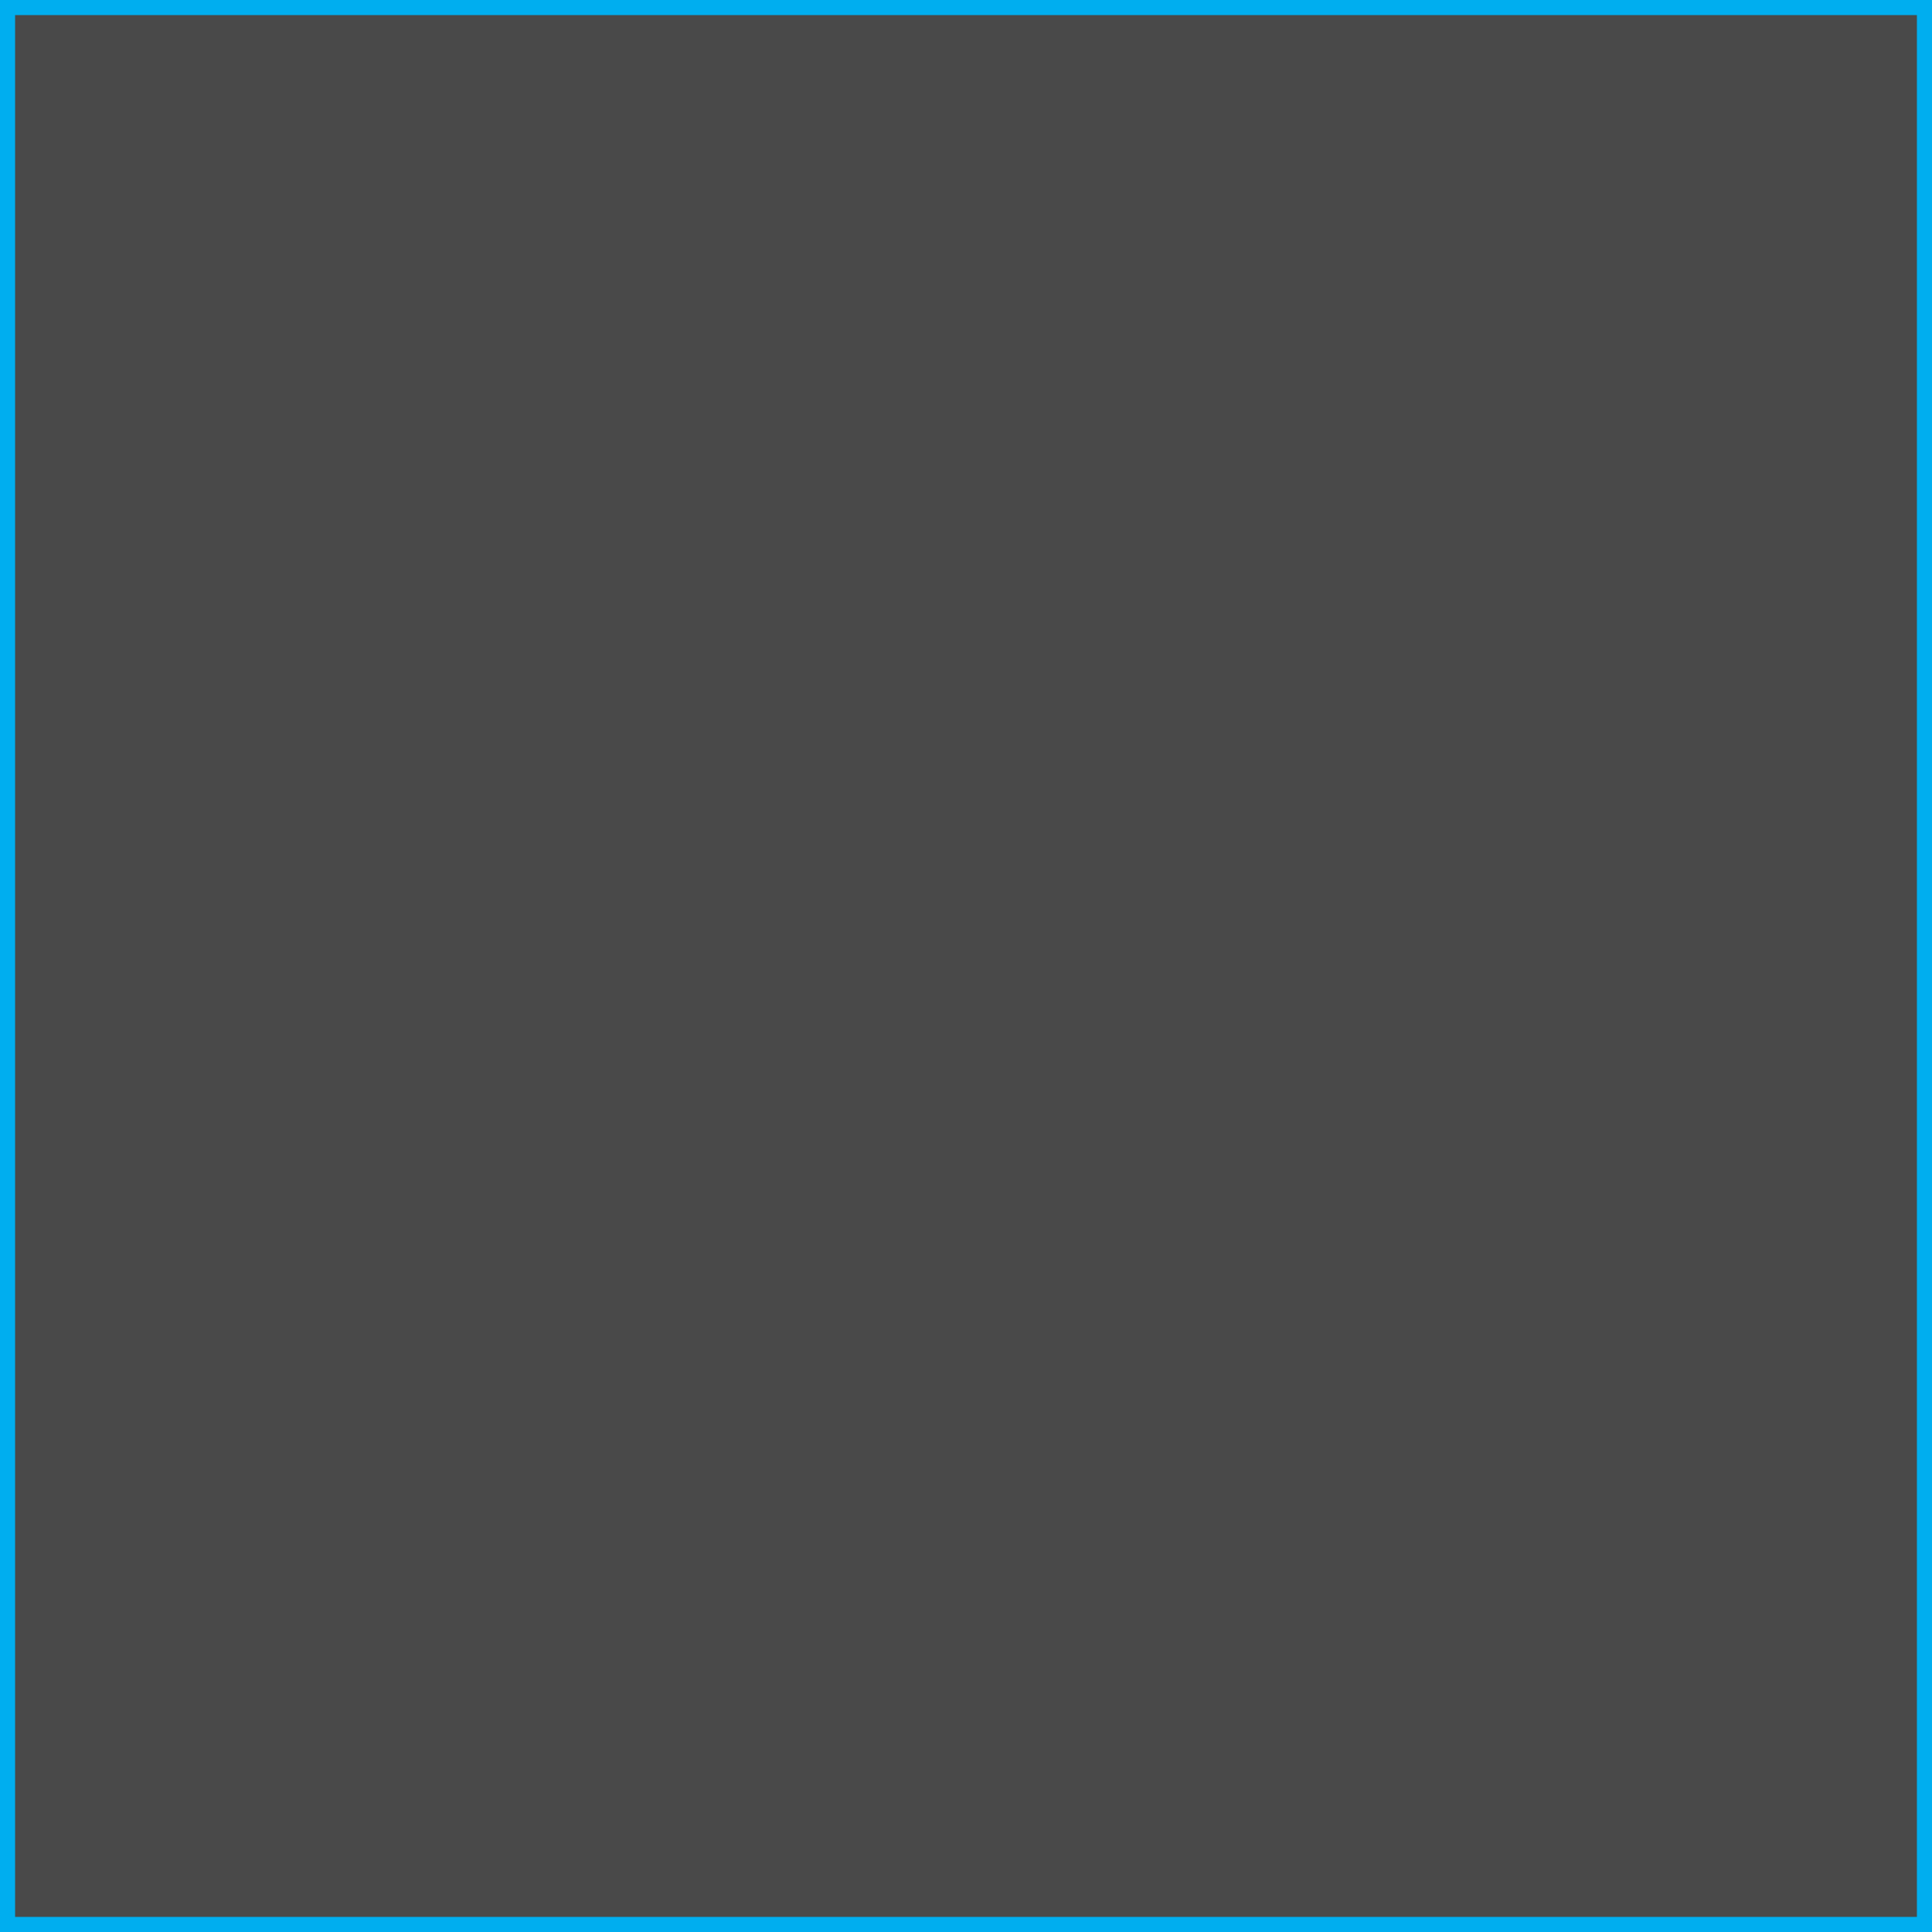
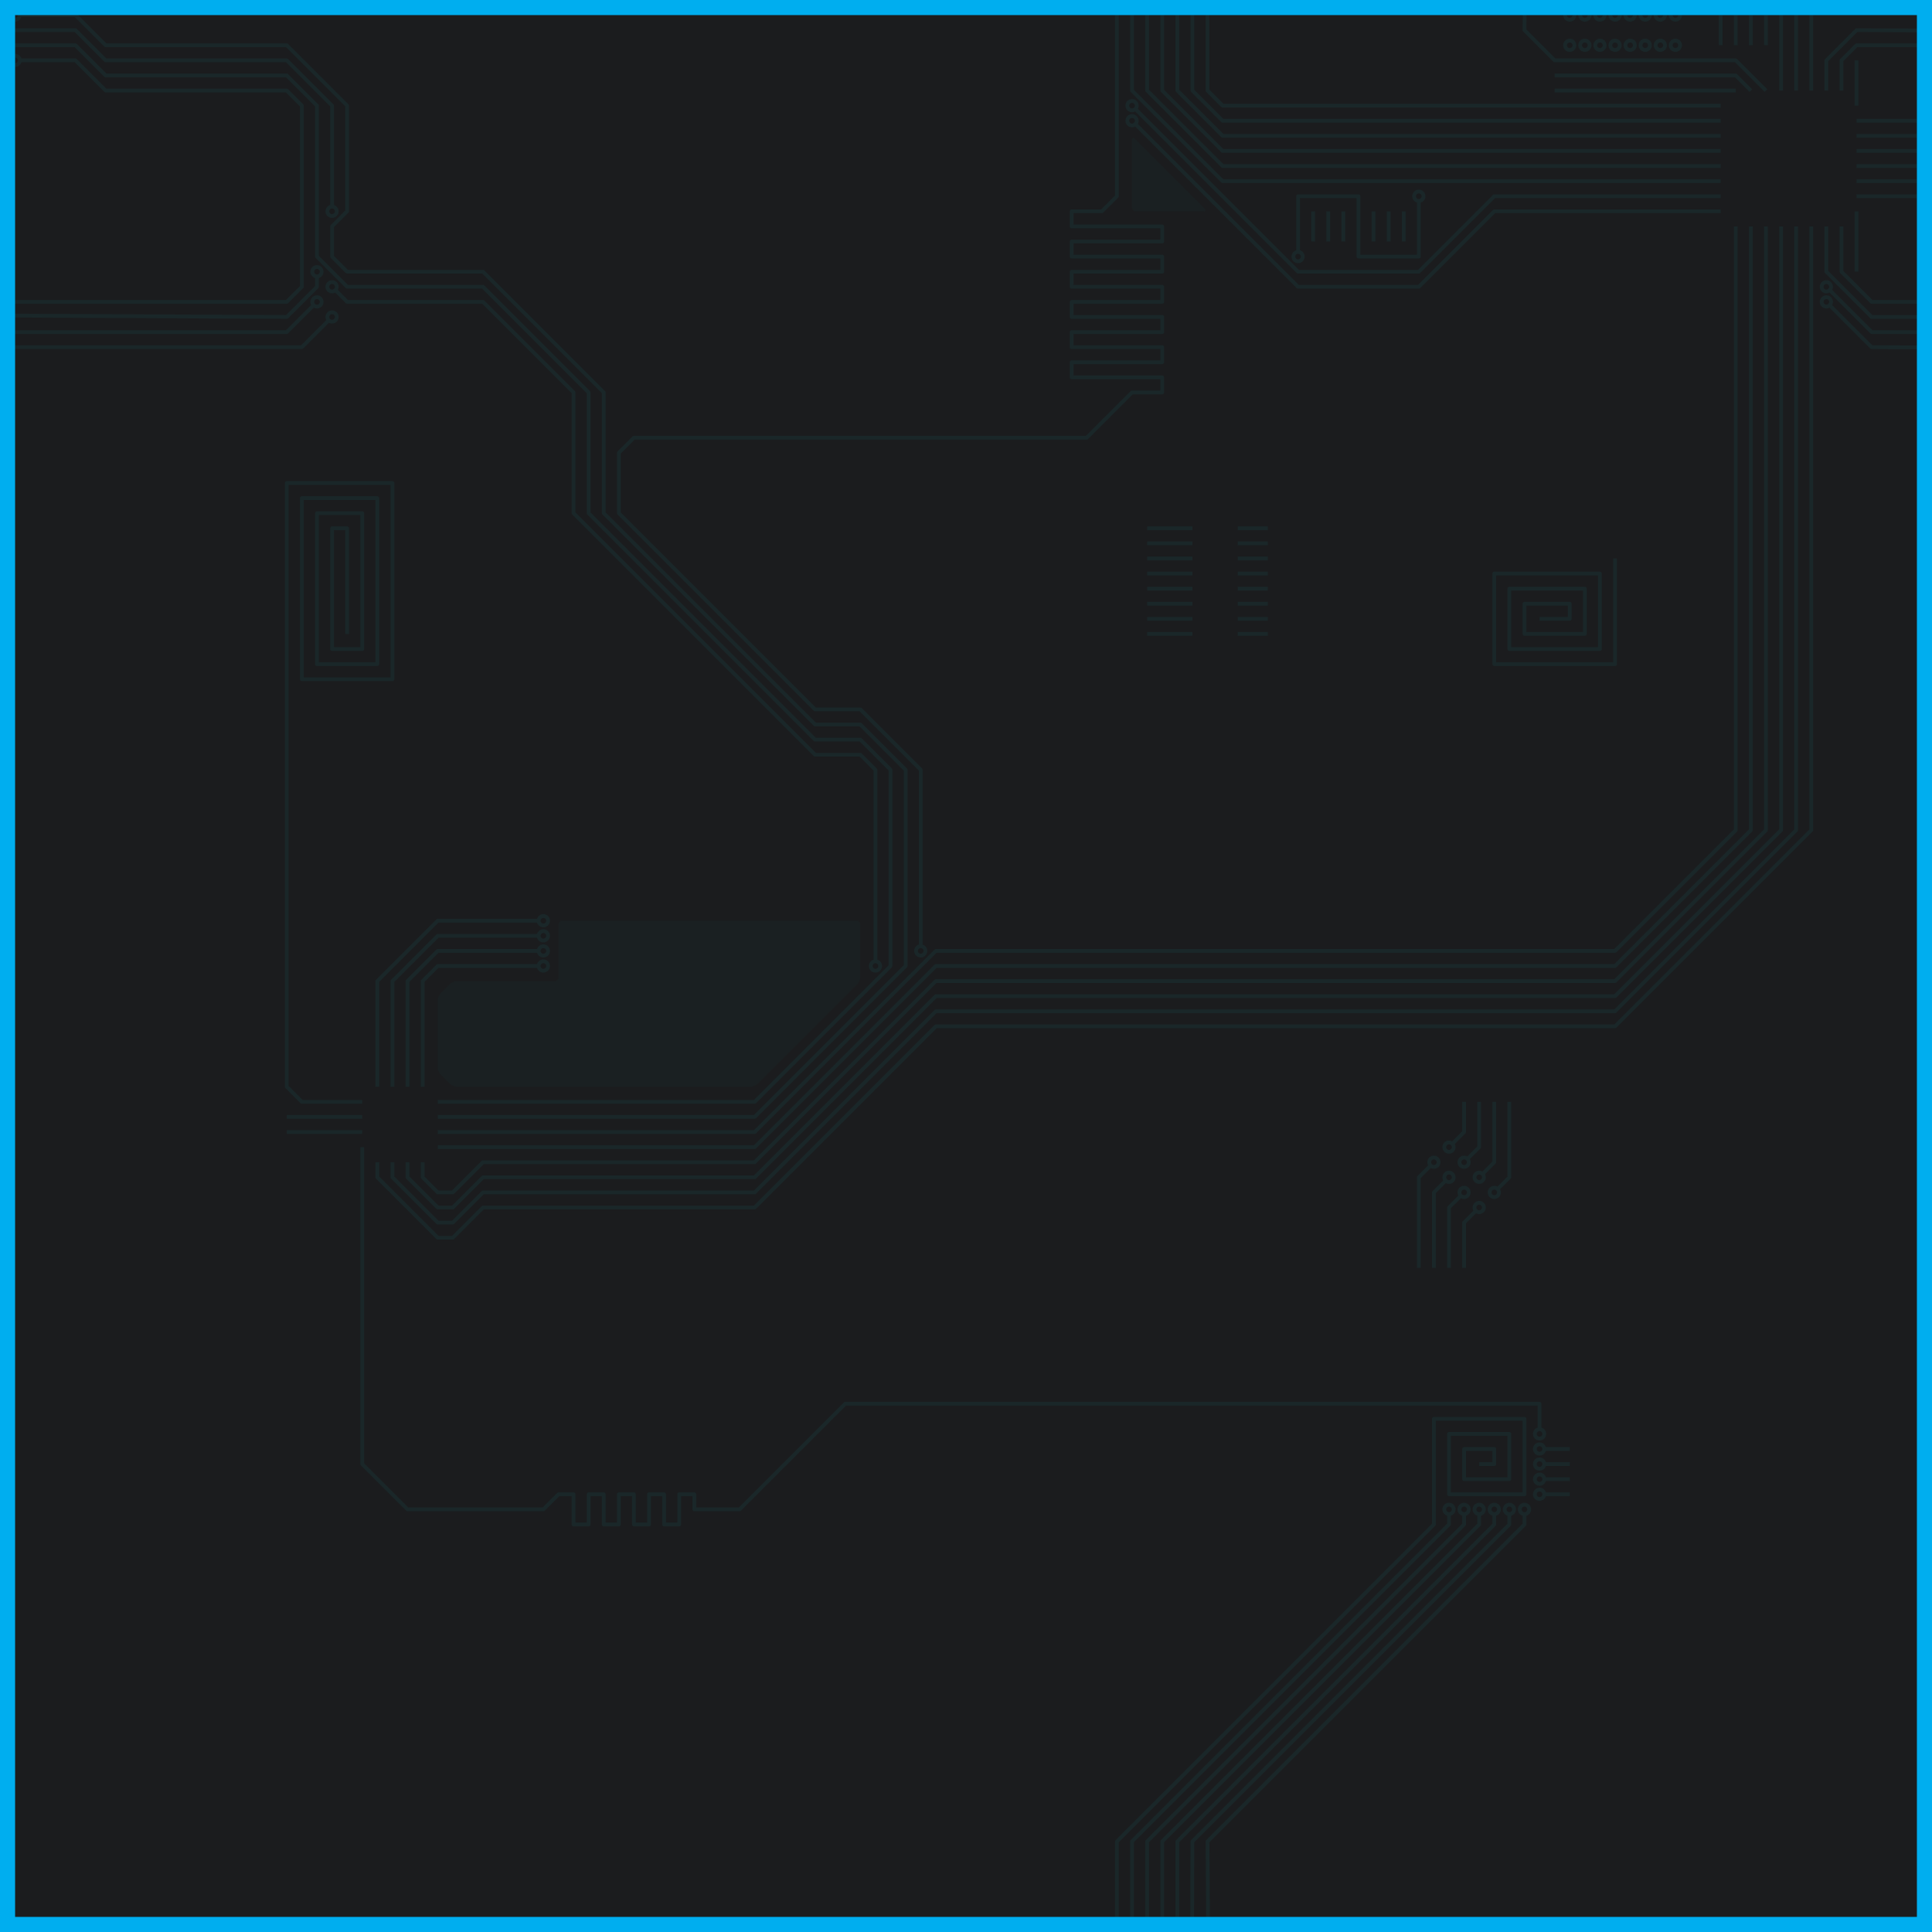
- <svg xmlns="http://www.w3.org/2000/svg" version="1.1" id="Layer_1" x="0px" y="0px" width="512px" height="512px" viewBox="0 0 512 512" enable-background="new 0 0 512 512" xml:space="preserve">
+ <svg xmlns="http://www.w3.org/2000/svg" xmlns:xlink="http://www.w3.org/1999/xlink" version="1.1" id="Layer_1" x="0px" y="0px" width="2048px" height="2048px" viewBox="0 0 2048 2048" enable-background="new 0 0 2048 2048" xml:space="preserve">
+   <symbol id="New_Symbol" viewBox="-7 -7 14 14">
+     <g>
+       <path fill="#020308" d="M0-5c-2.757,0-5,2.243-5,5s2.243,5,5,5s5-2.243,5-5S2.757-5,0-5z" />
+       <path fill="#00FFFF" d="M0,3c1.657,0,3-1.343,3-3S1.657-3,0-3s-3,1.343-3,3S-1.657,3,0,3 M0,7c-3.86,0-7-3.14-7-7s3.14-7,7-7    s7,3.14,7,7S3.86,7,0,7L0,7z" />
+     </g>
+     <polygon display="none" fill="none" points="-7,7 7,7 7,-7 -7,-7  " />
+   </symbol>
+   <g id="Layer_1_1_" display="none">
+ </g>
+   <g id="Layer_3">
+     <rect fill="#1B1C1E" width="2048" height="2048" />
+   </g>
+   <g id="Layer_5" opacity="0.05">
+     <g id="Layer_2">
+       <polyline fill="none" stroke="#00FFFF" stroke-width="4" stroke-linejoin="round" stroke-miterlimit="10" points="0,32 80,32     112,64 304,64 352,112 352,224   " />
+       <polyline fill="none" stroke="#00FFFF" stroke-width="4" stroke-linejoin="round" stroke-miterlimit="10" points="16,64 80,64     112,96 304,96 320,112 320,224 320,240 320,272 320,304 304,320 0,320   " />
+       <polyline fill="none" stroke="#00FFFF" stroke-width="4" stroke-linejoin="round" stroke-miterlimit="10" points="0,48 80,48     112,80 304,80 336,112 336,272 368,304 512,304 624,416 624,544 864,784 912,784 944,816 944,1024 800,1168 512,1168 464,1168       " />
+       <polyline fill="none" stroke="#00FFFF" stroke-width="4" stroke-linejoin="round" stroke-miterlimit="10" points="928,1024     928,816 912,800 864,800 608,544 608,416 512,320 368,320 352,304   " />
+       <polyline fill="none" stroke="#00FFFF" stroke-width="4" stroke-linejoin="round" stroke-miterlimit="10" points="976,1008     976,816 912,752 864,752 656,544 656,480 672,464 1056,464 1152,464 1200,416 1232,416 1232,400 1136,400 1136,384 1232,384     1232,368 1136,368 1136,352 1232,352 1232,336 1136,336 1136,320 1232,320 1232,304 1136,304 1136,288 1232,288 1232,272     1136,272 1136,256 1232,256 1232,240 1136,240 1136,224 1168,224 1184,208 1184,0   " />
+       <polyline fill="none" stroke="#00FFFF" stroke-width="4" stroke-linejoin="round" stroke-miterlimit="10" points="336,288     336,304 304,336 0,334.5   " />
+       <polyline fill="none" stroke="#00FFFF" stroke-width="4" stroke-linejoin="round" stroke-miterlimit="10" points="400,1152     400,1088 400,1040 464,976 576,976   " />
+       <polyline fill="none" stroke="#00FFFF" stroke-width="4" stroke-linejoin="round" stroke-miterlimit="10" points="416,1152     416,1088 416,1040 464,992 576,992   " />
+       <polyline fill="none" stroke="#00FFFF" stroke-width="4" stroke-linejoin="round" stroke-miterlimit="10" points="432,1152     432,1088 432,1040 464,1008 576,1008   " />
+       <line fill="none" stroke="#00FFFF" stroke-width="4" stroke-linejoin="round" stroke-miterlimit="10" x1="384" y1="1184" x2="304" y2="1184" />
+       <line fill="none" stroke="#00FFFF" stroke-width="4" stroke-linejoin="round" stroke-miterlimit="10" x1="384" y1="1200" x2="304" y2="1200" />
+       <polyline fill="none" stroke="#00FFFF" stroke-width="4" stroke-linejoin="round" stroke-miterlimit="10" points="384,1216     384,1552 432,1600 576,1600 592,1584 608,1584 608,1616 624,1616 624,1584 640,1584 640,1616 656,1616 656,1584 672,1584     672,1616 688,1616 688,1584 704,1584 704,1616 720,1616 720,1584 736,1584 736,1600 784,1600 896,1488 1632,1488 1632,1520   " />
+       <polyline fill="none" stroke="#00FFFF" stroke-width="4" stroke-linejoin="round" stroke-miterlimit="10" points="400,1232     400,1248 416,1264 464,1312 480,1312 512,1280 800,1280 992,1088 1712,1088 1920,880 1920,240   " />
+       <polyline fill="none" stroke="#00FFFF" stroke-width="4" stroke-linejoin="round" stroke-miterlimit="10" points="416,1232     416,1248 432,1264 464,1296 480,1296 512,1264 800,1264 992,1072 1712,1072 1904,880 1904,240   " />
+       <polyline fill="none" stroke="#00FFFF" stroke-width="4" stroke-linejoin="round" stroke-miterlimit="10" points="432,1232     432,1248 448,1264 464,1280 480,1280 512,1248 800,1248 992,1056 1712,1056 1888,880 1888,240   " />
+       <polyline fill="none" stroke="#00FFFF" stroke-width="4" stroke-linejoin="round" stroke-miterlimit="10" points="448,1232     448,1248 464,1264 480,1264 512,1232 800,1232 992,1040 1712,1040 1872,880 1872,240   " />
+       <polyline fill="none" stroke="#00FFFF" stroke-width="4" stroke-linejoin="round" stroke-miterlimit="10" points="464,1184     512,1184 800,1184 960,1024 960,816 912,768 864,768 640,544 640,416 512,288 368,288 352,272 352,240 368,224 368,112 304,48     112,48 80,16 16,16   " />
+       <polyline fill="none" stroke="#00FFFF" stroke-width="4" stroke-linejoin="round" stroke-miterlimit="10" points="576,1024     464,1024 448,1040 448,1088 448,1152   " />
+       <polyline fill="none" stroke="#00FFFF" stroke-width="4" stroke-linejoin="round" stroke-miterlimit="10" points="1952,96     1952,64 1968,48 2048,48   " />
+       <line fill="none" stroke="#00FFFF" stroke-width="4" stroke-linejoin="round" stroke-miterlimit="10" x1="1920" y1="0" x2="1920" y2="96" />
+       <line fill="none" stroke="#00FFFF" stroke-width="4" stroke-linejoin="round" stroke-miterlimit="10" x1="1904" y1="0" x2="1904" y2="96" />
+       <line fill="none" stroke="#00FFFF" stroke-width="4" stroke-linejoin="round" stroke-miterlimit="10" x1="1888" y1="96" x2="1888" y2="0" />
+       <polyline fill="none" stroke="#00FFFF" stroke-width="4" stroke-linejoin="round" stroke-miterlimit="10" points="1872,96     1840,64 1648,64 1616,32 1616.335,0   " />
+       <polyline fill="none" stroke="#00FFFF" stroke-width="4" stroke-linejoin="round" stroke-miterlimit="10" points="1856,96     1840,80 1648,80   " />
+       <line fill="none" stroke="#00FFFF" stroke-width="4" stroke-linejoin="round" stroke-miterlimit="10" x1="1840" y1="96" x2="1648" y2="96" />
+       <polyline fill="none" stroke="#00FFFF" stroke-width="4" stroke-linejoin="round" stroke-miterlimit="10" points="1824,112     1296,112 1280,96 1280,0   " />
+       <polyline fill="none" stroke="#00FFFF" stroke-width="4" stroke-linejoin="round" stroke-miterlimit="10" points="1824,208     1584,208 1504,288 1376,288 1296,208 1200,112   " />
+       <polyline fill="none" stroke="#00FFFF" stroke-width="4" stroke-linejoin="round" stroke-miterlimit="10" points="1824,224     1584,224 1504,304 1376,304 1296,224 1200,128   " />
+       <polyline fill="none" stroke="#00FFFF" stroke-width="4" stroke-linejoin="round" stroke-miterlimit="10" points="1840,240     1840,880 1712,1008 992,1008 800,1200 464,1200   " />
+       <polyline fill="none" stroke="#00FFFF" stroke-width="4" stroke-linejoin="round" stroke-miterlimit="10" points="1856,240     1856,880 1712,1024 992,1024 800,1216 464,1216   " />
+       <polyline fill="none" stroke="#00FFFF" stroke-width="4" stroke-linejoin="round" stroke-miterlimit="10" points="1936,240     1936,288 1984,336 2048,336   " />
+       <polyline fill="none" stroke="#00FFFF" stroke-width="4" stroke-linejoin="round" stroke-miterlimit="10" points="1952,240     1952,288 1984,320 2048,320   " />
+       <line fill="none" stroke="#00FFFF" stroke-width="4" stroke-linejoin="round" stroke-miterlimit="10" x1="1968" y1="112" x2="1968" y2="64" />
+       <line fill="none" stroke="#00FFFF" stroke-width="4" stroke-linejoin="round" stroke-miterlimit="10" x1="1968" y1="128" x2="2032" y2="128" />
+       <line fill="none" stroke="#00FFFF" stroke-width="4" stroke-linejoin="round" stroke-miterlimit="10" x1="1968" y1="144" x2="2032" y2="144" />
+       <line fill="none" stroke="#00FFFF" stroke-width="4" stroke-linejoin="round" stroke-miterlimit="10" x1="1968" y1="160" x2="2032" y2="160" />
+       <line fill="none" stroke="#00FFFF" stroke-width="4" stroke-linejoin="round" stroke-miterlimit="10" x1="1968" y1="176" x2="2032" y2="176" />
+       <line fill="none" stroke="#00FFFF" stroke-width="4" stroke-linejoin="round" stroke-miterlimit="10" x1="1968" y1="192" x2="2032" y2="192" />
+       <line fill="none" stroke="#00FFFF" stroke-width="4" stroke-linejoin="round" stroke-miterlimit="10" x1="1968" y1="208" x2="2032" y2="208" />
+       <line fill="none" stroke="#00FFFF" stroke-width="4" stroke-linejoin="round" stroke-miterlimit="10" x1="1968" y1="224" x2="1968" y2="288" />
+       <polyline fill="none" stroke="#00FFFF" stroke-width="4" stroke-linejoin="round" stroke-miterlimit="10" points="2048,32.333     1968,32 1936,64 1936,96   " />
+       <g>
+         <path fill="#006860" d="M464,1060c0-2.2,1.273-5.271,2.829-6.828l10.343-10.344c1.556-1.557,4.628-2.828,6.829-2.828h104     c2.2,0,4-1.8,4-4v-8c0-2.2,0-5.8,0-8v-40c0-2.2,1.8-4,4-4h312c2.2,0,4,1.8,4,4v56c0,2.2-1.273,5.271-2.829,6.828     l-106.343,106.344c-1.556,1.557-4.628,2.828-6.829,2.828H484c-2.2,0-5.273-1.271-6.829-2.828l-10.343-10.344     c-1.556-1.557-2.829-4.628-2.829-6.828L464,1060L464,1060z" />
+       </g>
+       <line fill="none" stroke="#00FFFF" stroke-width="4" stroke-linejoin="round" stroke-miterlimit="10" x1="1632" y1="1584" x2="1664" y2="1584" />
+       <line fill="none" stroke="#00FFFF" stroke-width="4" stroke-linejoin="round" stroke-miterlimit="10" x1="1632" y1="1568" x2="1664" y2="1568" />
+       <line fill="none" stroke="#00FFFF" stroke-width="4" stroke-linejoin="round" stroke-miterlimit="10" x1="1632" y1="1552" x2="1664" y2="1552" />
+       <line fill="none" stroke="#00FFFF" stroke-width="4" stroke-linejoin="round" stroke-miterlimit="10" x1="1632" y1="1536" x2="1664" y2="1536" />
+       <polyline fill="none" stroke="#00FFFF" stroke-width="4" stroke-linejoin="round" stroke-miterlimit="10" points="1184,2048     1184,1952 1520,1616 1520,1504 1616,1504 1616,1584 1536,1584 1536,1520 1600,1520 1600,1568 1552,1568 1552,1536 1584,1536     1584,1552 1568,1552   " />
+       <polyline fill="none" stroke="#00FFFF" stroke-width="4" stroke-linejoin="round" stroke-miterlimit="10" points="1536,1600     1536,1616 1200,1952 1200.001,2048   " />
+       <polyline fill="none" stroke="#00FFFF" stroke-width="4" stroke-linejoin="round" stroke-miterlimit="10" points="1552,1600     1552,1616 1216,1952 1216,2048   " />
+       <polyline fill="none" stroke="#00FFFF" stroke-width="4" stroke-linejoin="round" stroke-miterlimit="10" points="1568,1600     1568,1616 1232,1952 1232,2048   " />
+       <polyline fill="none" stroke="#00FFFF" stroke-width="4" stroke-linejoin="round" stroke-miterlimit="10" points="1584,1600     1584,1616 1248,1952 1248,2048   " />
+       <polyline fill="none" stroke="#00FFFF" stroke-width="4" stroke-linejoin="round" stroke-miterlimit="10" points="1600,1600     1600,1616 1264,1952 1263.667,2048   " />
+       <polyline fill="none" stroke="#00FFFF" stroke-width="4" stroke-linejoin="round" stroke-miterlimit="10" points="1616,1600     1616,1616 1280,1952 1280.667,2048   " />
+       <polyline fill="none" stroke="#00FFFF" stroke-width="4" stroke-linejoin="round" stroke-miterlimit="10" points="1200,0 1200,96     1296,192 1824,192   " />
+       <polyline fill="none" stroke="#00FFFF" stroke-width="4" stroke-linejoin="round" stroke-miterlimit="10" points="1216,0 1216,96     1296,176 1824,176   " />
+       <polyline fill="none" stroke="#00FFFF" stroke-width="4" stroke-linejoin="round" stroke-miterlimit="10" points="1232,0 1232,96     1296,160 1824,160   " />
+       <polyline fill="none" stroke="#00FFFF" stroke-width="4" stroke-linejoin="round" stroke-miterlimit="10" points="1248,0 1248,96     1296,144 1824,144   " />
+       <polyline fill="none" stroke="#00FFFF" stroke-width="4" stroke-linejoin="round" stroke-miterlimit="10" points="1264,0 1264,96     1296,128 1824,128   " />
+       <use xlink:href="#New_Symbol" width="14" height="14" x="-7" y="-7" transform="matrix(1 0 0 -1 1536 1600)" overflow="visible" />
+       <use xlink:href="#New_Symbol" width="14" height="14" x="-7" y="-7" transform="matrix(1 0 0 -1 1552 1600)" overflow="visible" />
+       <use xlink:href="#New_Symbol" width="14" height="14" x="-7" y="-7" transform="matrix(1 0 0 -1 1568 1600)" overflow="visible" />
+       <use xlink:href="#New_Symbol" width="14" height="14" x="-7" y="-7" transform="matrix(1 0 0 -1 1584 1600)" overflow="visible" />
+       <use xlink:href="#New_Symbol" width="14" height="14" x="-7" y="-7" transform="matrix(1 0 0 -1 1600 1600)" overflow="visible" />
+       <use xlink:href="#New_Symbol" width="14" height="14" x="-7" y="-7" transform="matrix(1 0 0 -1 1616 1600)" overflow="visible" />
+       <polyline fill="none" stroke="#00FFFF" stroke-width="4" stroke-linejoin="round" stroke-miterlimit="10" points="336,320     304,352 0,352   " />
+       <polyline fill="none" stroke="#00FFFF" stroke-width="4" stroke-linejoin="round" stroke-miterlimit="10" points="352,336     320,368 0,368   " />
+       <use xlink:href="#New_Symbol" width="14" height="14" x="-7" y="-7" transform="matrix(1 0 0 -1 336 320)" overflow="visible" />
+       <use xlink:href="#New_Symbol" width="14" height="14" x="-7" y="-7" transform="matrix(1 0 0 -1 352 336)" overflow="visible" />
+       <polyline fill="none" stroke="#00FFFF" stroke-width="4" stroke-linejoin="round" stroke-miterlimit="10" points="2048,352     1984,352 1936,304   " />
+       <polyline fill="none" stroke="#00FFFF" stroke-width="4" stroke-linejoin="round" stroke-miterlimit="10" points="2048,368.333     1984,368 1936,320   " />
+       <use xlink:href="#New_Symbol" width="14" height="14" x="-7" y="-7" transform="matrix(1 0 0 -1 1936 304)" overflow="visible" />
+       <use xlink:href="#New_Symbol" width="14" height="14" x="-7" y="-7" transform="matrix(1 0 0 -1 1936 320)" overflow="visible" />
+       <g>
+         <path fill="#006860" d="M1202.828,146.829c-1.557-1.556-2.828-1.029-2.828,1.171v72c0,2.2,1.8,4,4,4h72     c2.2,0,2.729-1.273,1.172-2.829L1202.828,146.829z" />
+       </g>
+       <path fill="none" stroke="#00FFFF" stroke-width="4" stroke-linejoin="round" stroke-miterlimit="10" d="M1664,48" />
+       <path fill="none" stroke="#00FFFF" stroke-width="4" stroke-linejoin="round" stroke-miterlimit="10" d="M1664,16" />
+       <path fill="none" stroke="#00FFFF" stroke-width="4" stroke-linejoin="round" stroke-miterlimit="10" d="M1680,48" />
+       <path fill="none" stroke="#00FFFF" stroke-width="4" stroke-linejoin="round" stroke-miterlimit="10" d="M1680,16" />
+       <path fill="none" stroke="#00FFFF" stroke-width="4" stroke-linejoin="round" stroke-miterlimit="10" d="M1696,48" />
+       <path fill="none" stroke="#00FFFF" stroke-width="4" stroke-linejoin="round" stroke-miterlimit="10" d="M1696,16" />
+       <path fill="none" stroke="#00FFFF" stroke-width="4" stroke-linejoin="round" stroke-miterlimit="10" d="M1712,48" />
+       <path fill="none" stroke="#00FFFF" stroke-width="4" stroke-linejoin="round" stroke-miterlimit="10" d="M1712,16" />
+       <path fill="none" stroke="#00FFFF" stroke-width="4" stroke-linejoin="round" stroke-miterlimit="10" d="M1728,48" />
+       <path fill="none" stroke="#00FFFF" stroke-width="4" stroke-linejoin="round" stroke-miterlimit="10" d="M1728,16" />
+       <path fill="none" stroke="#00FFFF" stroke-width="4" stroke-linejoin="round" stroke-miterlimit="10" d="M1744,48" />
+       <path fill="none" stroke="#00FFFF" stroke-width="4" stroke-linejoin="round" stroke-miterlimit="10" d="M1744,16" />
+       <path fill="none" stroke="#00FFFF" stroke-width="4" stroke-linejoin="round" stroke-miterlimit="10" d="M1760,48" />
+       <path fill="none" stroke="#00FFFF" stroke-width="4" stroke-linejoin="round" stroke-miterlimit="10" d="M1760,16" />
+       <path fill="none" stroke="#00FFFF" stroke-width="4" stroke-linejoin="round" stroke-miterlimit="10" d="M1776,48" />
+       <path fill="none" stroke="#00FFFF" stroke-width="4" stroke-linejoin="round" stroke-miterlimit="10" d="M1776,16" />
+       <line fill="none" stroke="#00FFFF" stroke-width="4" stroke-linejoin="round" stroke-miterlimit="10" x1="1872" y1="16" x2="1872" y2="48" />
+       <line fill="none" stroke="#00FFFF" stroke-width="4" stroke-linejoin="round" stroke-miterlimit="10" x1="1856" y1="16" x2="1856" y2="48" />
+       <line fill="none" stroke="#00FFFF" stroke-width="4" stroke-linejoin="round" stroke-miterlimit="10" x1="1840" y1="16" x2="1840" y2="48" />
+       <line fill="none" stroke="#00FFFF" stroke-width="4" stroke-linejoin="round" stroke-miterlimit="10" x1="1824" y1="16" x2="1824" y2="48" />
+       <line fill="none" stroke="#00FFFF" stroke-width="4" stroke-linejoin="round" stroke-miterlimit="10" x1="1264" y1="560" x2="1216" y2="560" />
+       <line fill="none" stroke="#00FFFF" stroke-width="4" stroke-linejoin="round" stroke-miterlimit="10" x1="1264" y1="576" x2="1216" y2="576" />
+       <line fill="none" stroke="#00FFFF" stroke-width="4" stroke-linejoin="round" stroke-miterlimit="10" x1="1264" y1="592" x2="1216" y2="592" />
+       <line fill="none" stroke="#00FFFF" stroke-width="4" stroke-linejoin="round" stroke-miterlimit="10" x1="1264" y1="608" x2="1216" y2="608" />
+       <line fill="none" stroke="#00FFFF" stroke-width="4" stroke-linejoin="round" stroke-miterlimit="10" x1="1264" y1="624" x2="1216" y2="624" />
+       <line fill="none" stroke="#00FFFF" stroke-width="4" stroke-linejoin="round" stroke-miterlimit="10" x1="1216" y1="640" x2="1264" y2="640" />
+       <line fill="none" stroke="#00FFFF" stroke-width="4" stroke-linejoin="round" stroke-miterlimit="10" x1="1216" y1="656" x2="1264" y2="656" />
+       <line fill="none" stroke="#00FFFF" stroke-width="4" stroke-linejoin="round" stroke-miterlimit="10" x1="1216" y1="672" x2="1264" y2="672" />
+       <line fill="none" stroke="#00FFFF" stroke-width="4" stroke-linejoin="round" stroke-miterlimit="10" x1="1312" y1="560" x2="1344" y2="560" />
+       <line fill="none" stroke="#00FFFF" stroke-width="4" stroke-linejoin="round" stroke-miterlimit="10" x1="1312" y1="576" x2="1344" y2="576" />
+       <line fill="none" stroke="#00FFFF" stroke-width="4" stroke-linejoin="round" stroke-miterlimit="10" x1="1312" y1="592" x2="1344" y2="592" />
+       <line fill="none" stroke="#00FFFF" stroke-width="4" stroke-linejoin="round" stroke-miterlimit="10" x1="1312" y1="608" x2="1344" y2="608" />
+       <line fill="none" stroke="#00FFFF" stroke-width="4" stroke-linejoin="round" stroke-miterlimit="10" x1="1312" y1="624" x2="1344" y2="624" />
+       <line fill="none" stroke="#00FFFF" stroke-width="4" stroke-linejoin="round" stroke-miterlimit="10" x1="1312" y1="640" x2="1344" y2="640" />
+       <line fill="none" stroke="#00FFFF" stroke-width="4" stroke-linejoin="round" stroke-miterlimit="10" x1="1312" y1="656" x2="1344" y2="656" />
+       <line fill="none" stroke="#00FFFF" stroke-width="4" stroke-linejoin="round" stroke-miterlimit="10" x1="1312" y1="672" x2="1344" y2="672" />
+       <polyline fill="none" stroke="#00FFFF" stroke-width="4" stroke-linejoin="round" stroke-miterlimit="10" points="1376,272     1376,208 1440,208 1440,272 1504,272 1504,208   " />
+       <line fill="none" stroke="#00FFFF" stroke-width="4" stroke-linejoin="round" stroke-miterlimit="10" x1="1392" y1="224" x2="1392" y2="256" />
+       <line fill="none" stroke="#00FFFF" stroke-width="4" stroke-linejoin="round" stroke-miterlimit="10" x1="1408" y1="224" x2="1408" y2="256" />
+       <line fill="none" stroke="#00FFFF" stroke-width="4" stroke-linejoin="round" stroke-miterlimit="10" x1="1424" y1="224" x2="1424" y2="256" />
+       <line fill="none" stroke="#00FFFF" stroke-width="4" stroke-linejoin="round" stroke-miterlimit="10" x1="1488" y1="224" x2="1488" y2="256" />
+       <line fill="none" stroke="#00FFFF" stroke-width="4" stroke-linejoin="round" stroke-miterlimit="10" x1="1472" y1="224" x2="1472" y2="256" />
+       <line fill="none" stroke="#00FFFF" stroke-width="4" stroke-linejoin="round" stroke-miterlimit="10" x1="1456" y1="224" x2="1456" y2="256" />
+       <use xlink:href="#New_Symbol" width="14" height="14" x="-7" y="-7" transform="matrix(1 0 0 -1 1664 16)" overflow="visible" />
+       <use xlink:href="#New_Symbol" width="14" height="14" x="-7" y="-7" transform="matrix(1 0 0 -1 1680 16)" overflow="visible" />
+       <use xlink:href="#New_Symbol" width="14" height="14" x="-7" y="-7" transform="matrix(1 0 0 -1 1696 16)" overflow="visible" />
+       <use xlink:href="#New_Symbol" width="14" height="14" x="-7" y="-7" transform="matrix(1 0 0 -1 1712 16)" overflow="visible" />
+       <use xlink:href="#New_Symbol" width="14" height="14" x="-7" y="-7" transform="matrix(1 0 0 -1 1728 16)" overflow="visible" />
+       <use xlink:href="#New_Symbol" width="14" height="14" x="-7" y="-7" transform="matrix(1 0 0 -1 1744 16)" overflow="visible" />
+       <use xlink:href="#New_Symbol" width="14" height="14" x="-7" y="-7" transform="matrix(1 0 0 -1 1760 16)" overflow="visible" />
+       <use xlink:href="#New_Symbol" width="14" height="14" x="-7" y="-7" transform="matrix(1 0 0 -1 1776 16)" overflow="visible" />
+       <use xlink:href="#New_Symbol" width="14" height="14" x="-7" y="-7" transform="matrix(1 0 0 -1 1776 48)" overflow="visible" />
+       <use xlink:href="#New_Symbol" width="14" height="14" x="-7" y="-7" transform="matrix(1 0 0 -1 1760 48)" overflow="visible" />
+       <use xlink:href="#New_Symbol" width="14" height="14" x="-7" y="-7" transform="matrix(1 0 0 -1 1744 48)" overflow="visible" />
+       <use xlink:href="#New_Symbol" width="14" height="14" x="-7" y="-7" transform="matrix(1 0 0 -1 1728 48)" overflow="visible" />
+       <use xlink:href="#New_Symbol" width="14" height="14" x="-7" y="-7" transform="matrix(1 0 0 -1 1712 48)" overflow="visible" />
+       <use xlink:href="#New_Symbol" width="14" height="14" x="-7" y="-7" transform="matrix(1 0 0 -1 1696 48)" overflow="visible" />
+       <use xlink:href="#New_Symbol" width="14" height="14" x="-7" y="-7" transform="matrix(1 0 0 -1 1680 48)" overflow="visible" />
+       <use xlink:href="#New_Symbol" width="14" height="14" x="-7" y="-7" transform="matrix(1 0 0 -1 1664 48)" overflow="visible" />
+       <use xlink:href="#New_Symbol" width="14" height="14" x="-7" y="-7" transform="matrix(1 0 0 -1 1376 272)" overflow="visible" />
+       <use xlink:href="#New_Symbol" width="14" height="14" x="-7" y="-7" transform="matrix(1 0 0 -1 1504 208)" overflow="visible" />
+       <polyline fill="none" stroke="#00FFFF" stroke-width="4" stroke-linejoin="round" stroke-miterlimit="10" points="368,672     368,560 352,560 352,688 384,688 384,544 336,544 336,704 400,704 400,528 320,528 320,720 416,720 416,512 304,512 304,1152     320,1168 384,1168   " />
+     </g>
+     <g id="Layer_4">
+       <use xlink:href="#New_Symbol" width="14" height="14" x="-7" y="-7" transform="matrix(1 0 0 -1 352 304)" overflow="visible" />
+       <use xlink:href="#New_Symbol" width="14" height="14" x="-7" y="-7" transform="matrix(1 0 0 -1 576 976)" overflow="visible" />
+       <use xlink:href="#New_Symbol" width="14" height="14" x="-7" y="-7" transform="matrix(1 0 0 -1 576 992)" overflow="visible" />
+       <use xlink:href="#New_Symbol" width="14" height="14" x="-7" y="-7" transform="matrix(1 0 0 -1 576 1008)" overflow="visible" />
+       <use xlink:href="#New_Symbol" width="14" height="14" x="-7" y="-7" transform="matrix(1 0 0 -1 576 1024)" overflow="visible" />
+       <use xlink:href="#New_Symbol" width="14" height="14" x="-7" y="-7" transform="matrix(1 0 0 -1 16 16)" overflow="visible" />
+       <use xlink:href="#New_Symbol" width="14" height="14" x="-7" y="-7" transform="matrix(1 0 0 -1 16 64)" overflow="visible" />
+       <use xlink:href="#New_Symbol" width="14" height="14" x="-7" y="-7" transform="matrix(1 0 0 -1 928 1024)" overflow="visible" />
+       <use xlink:href="#New_Symbol" width="14" height="14" x="-7" y="-7" transform="matrix(1 0 0 -1 976 1008)" overflow="visible" />
+       <use xlink:href="#New_Symbol" width="14" height="14" x="-7" y="-7" transform="matrix(1 0 0 -1 352 224)" overflow="visible" />
+       <use xlink:href="#New_Symbol" width="14" height="14" x="-7" y="-7" transform="matrix(1 0 0 -1 336 288)" overflow="visible" />
+       <use xlink:href="#New_Symbol" width="14" height="14" x="-7" y="-7" transform="matrix(1 0 0 -1 1632 1536)" overflow="visible" />
+       <use xlink:href="#New_Symbol" width="14" height="14" x="-7" y="-7" transform="matrix(1 0 0 -1 1632 1552)" overflow="visible" />
+       <use xlink:href="#New_Symbol" width="14" height="14" x="-7" y="-7" transform="matrix(1 0 0 -1 1632 1568)" overflow="visible" />
+       <use xlink:href="#New_Symbol" width="14" height="14" x="-7" y="-7" transform="matrix(1 0 0 -1 1632 1584)" overflow="visible" />
+       <use xlink:href="#New_Symbol" width="14" height="14" x="-7" y="-7" transform="matrix(1 0 0 -1 1632 1520)" overflow="visible" />
+       <use xlink:href="#New_Symbol" width="14" height="14" x="-7" y="-7" transform="matrix(1 0 0 -1 1200 128)" overflow="visible" />
+       <use xlink:href="#New_Symbol" width="14" height="14" x="-7" y="-7" transform="matrix(1 0 0 -1 1200 112)" overflow="visible" />
+       <polyline fill="none" stroke="#00FFFF" stroke-width="4" stroke-linejoin="round" stroke-miterlimit="10" points="1632,656     1664,656 1664,640 1616,640 1616,672 1680,672 1680,624 1600,624 1600,688 1696,688 1696,608 1584,608 1584,704 1712,704     1712,592   " />
+       <polyline fill="none" stroke="#00FFFF" stroke-width="4" stroke-linejoin="round" stroke-miterlimit="10" points="1520,1232     1504,1248 1504,1344   " />
+       <polyline fill="none" stroke="#00FFFF" stroke-width="4" stroke-linejoin="round" stroke-miterlimit="10" points="1536,1248     1520,1264 1520,1344   " />
+       <polyline fill="none" stroke="#00FFFF" stroke-width="4" stroke-linejoin="round" stroke-miterlimit="10" points="1552,1264     1536,1280 1536,1344   " />
+       <polyline fill="none" stroke="#00FFFF" stroke-width="4" stroke-linejoin="round" stroke-miterlimit="10" points="1568,1280     1552,1296 1552,1344   " />
+       <polyline fill="none" stroke="#00FFFF" stroke-width="4" stroke-linejoin="round" stroke-miterlimit="10" points="1536,1216     1552,1200 1552,1168   " />
+       <polyline fill="none" stroke="#00FFFF" stroke-width="4" stroke-linejoin="round" stroke-miterlimit="10" points="1552,1232     1568,1216 1568,1168   " />
+       <polyline fill="none" stroke="#00FFFF" stroke-width="4" stroke-linejoin="round" stroke-miterlimit="10" points="1568,1248     1584,1232 1584,1168   " />
+       <polyline fill="none" stroke="#00FFFF" stroke-width="4" stroke-linejoin="round" stroke-miterlimit="10" points="1584,1264     1600,1248 1600,1168   " />
+       <use xlink:href="#New_Symbol" width="14" height="14" x="-7" y="-7" transform="matrix(1 0 0 -1 1520 1232)" overflow="visible" />
+       <use xlink:href="#New_Symbol" width="14" height="14" x="-7" y="-7" transform="matrix(1 0 0 -1 1536 1248)" overflow="visible" />
+       <use xlink:href="#New_Symbol" width="14" height="14" x="-7" y="-7" transform="matrix(1 0 0 -1 1552 1264)" overflow="visible" />
+       <use xlink:href="#New_Symbol" width="14" height="14" x="-7" y="-7" transform="matrix(1 0 0 -1 1568 1280)" overflow="visible" />
+       <use xlink:href="#New_Symbol" width="14" height="14" x="-7" y="-7" transform="matrix(1 0 0 -1 1536 1216)" overflow="visible" />
+       <use xlink:href="#New_Symbol" width="14" height="14" x="-7" y="-7" transform="matrix(1 0 0 -1 1552 1232)" overflow="visible" />
+       <use xlink:href="#New_Symbol" width="14" height="14" x="-7" y="-7" transform="matrix(1 0 0 -1 1568 1248)" overflow="visible" />
+       <use xlink:href="#New_Symbol" width="14" height="14" x="-7" y="-7" transform="matrix(1 0 0 -1 1584 1264)" overflow="visible" />
+     </g>
+   </g>
  <g>
-     <rect x="2" y="2" fill="#494949" width="508" height="508" />
-     <path fill="#00AEEF" d="M508,4v504H4V4H508 M512,0H0v512h512V0L512,0z" />
+     <path fill="#00AEEF" d="M2032,16v2016H16V16H2032 M2048,0H0v2048h2048V0L2048,0z" />
  </g>
</svg>
